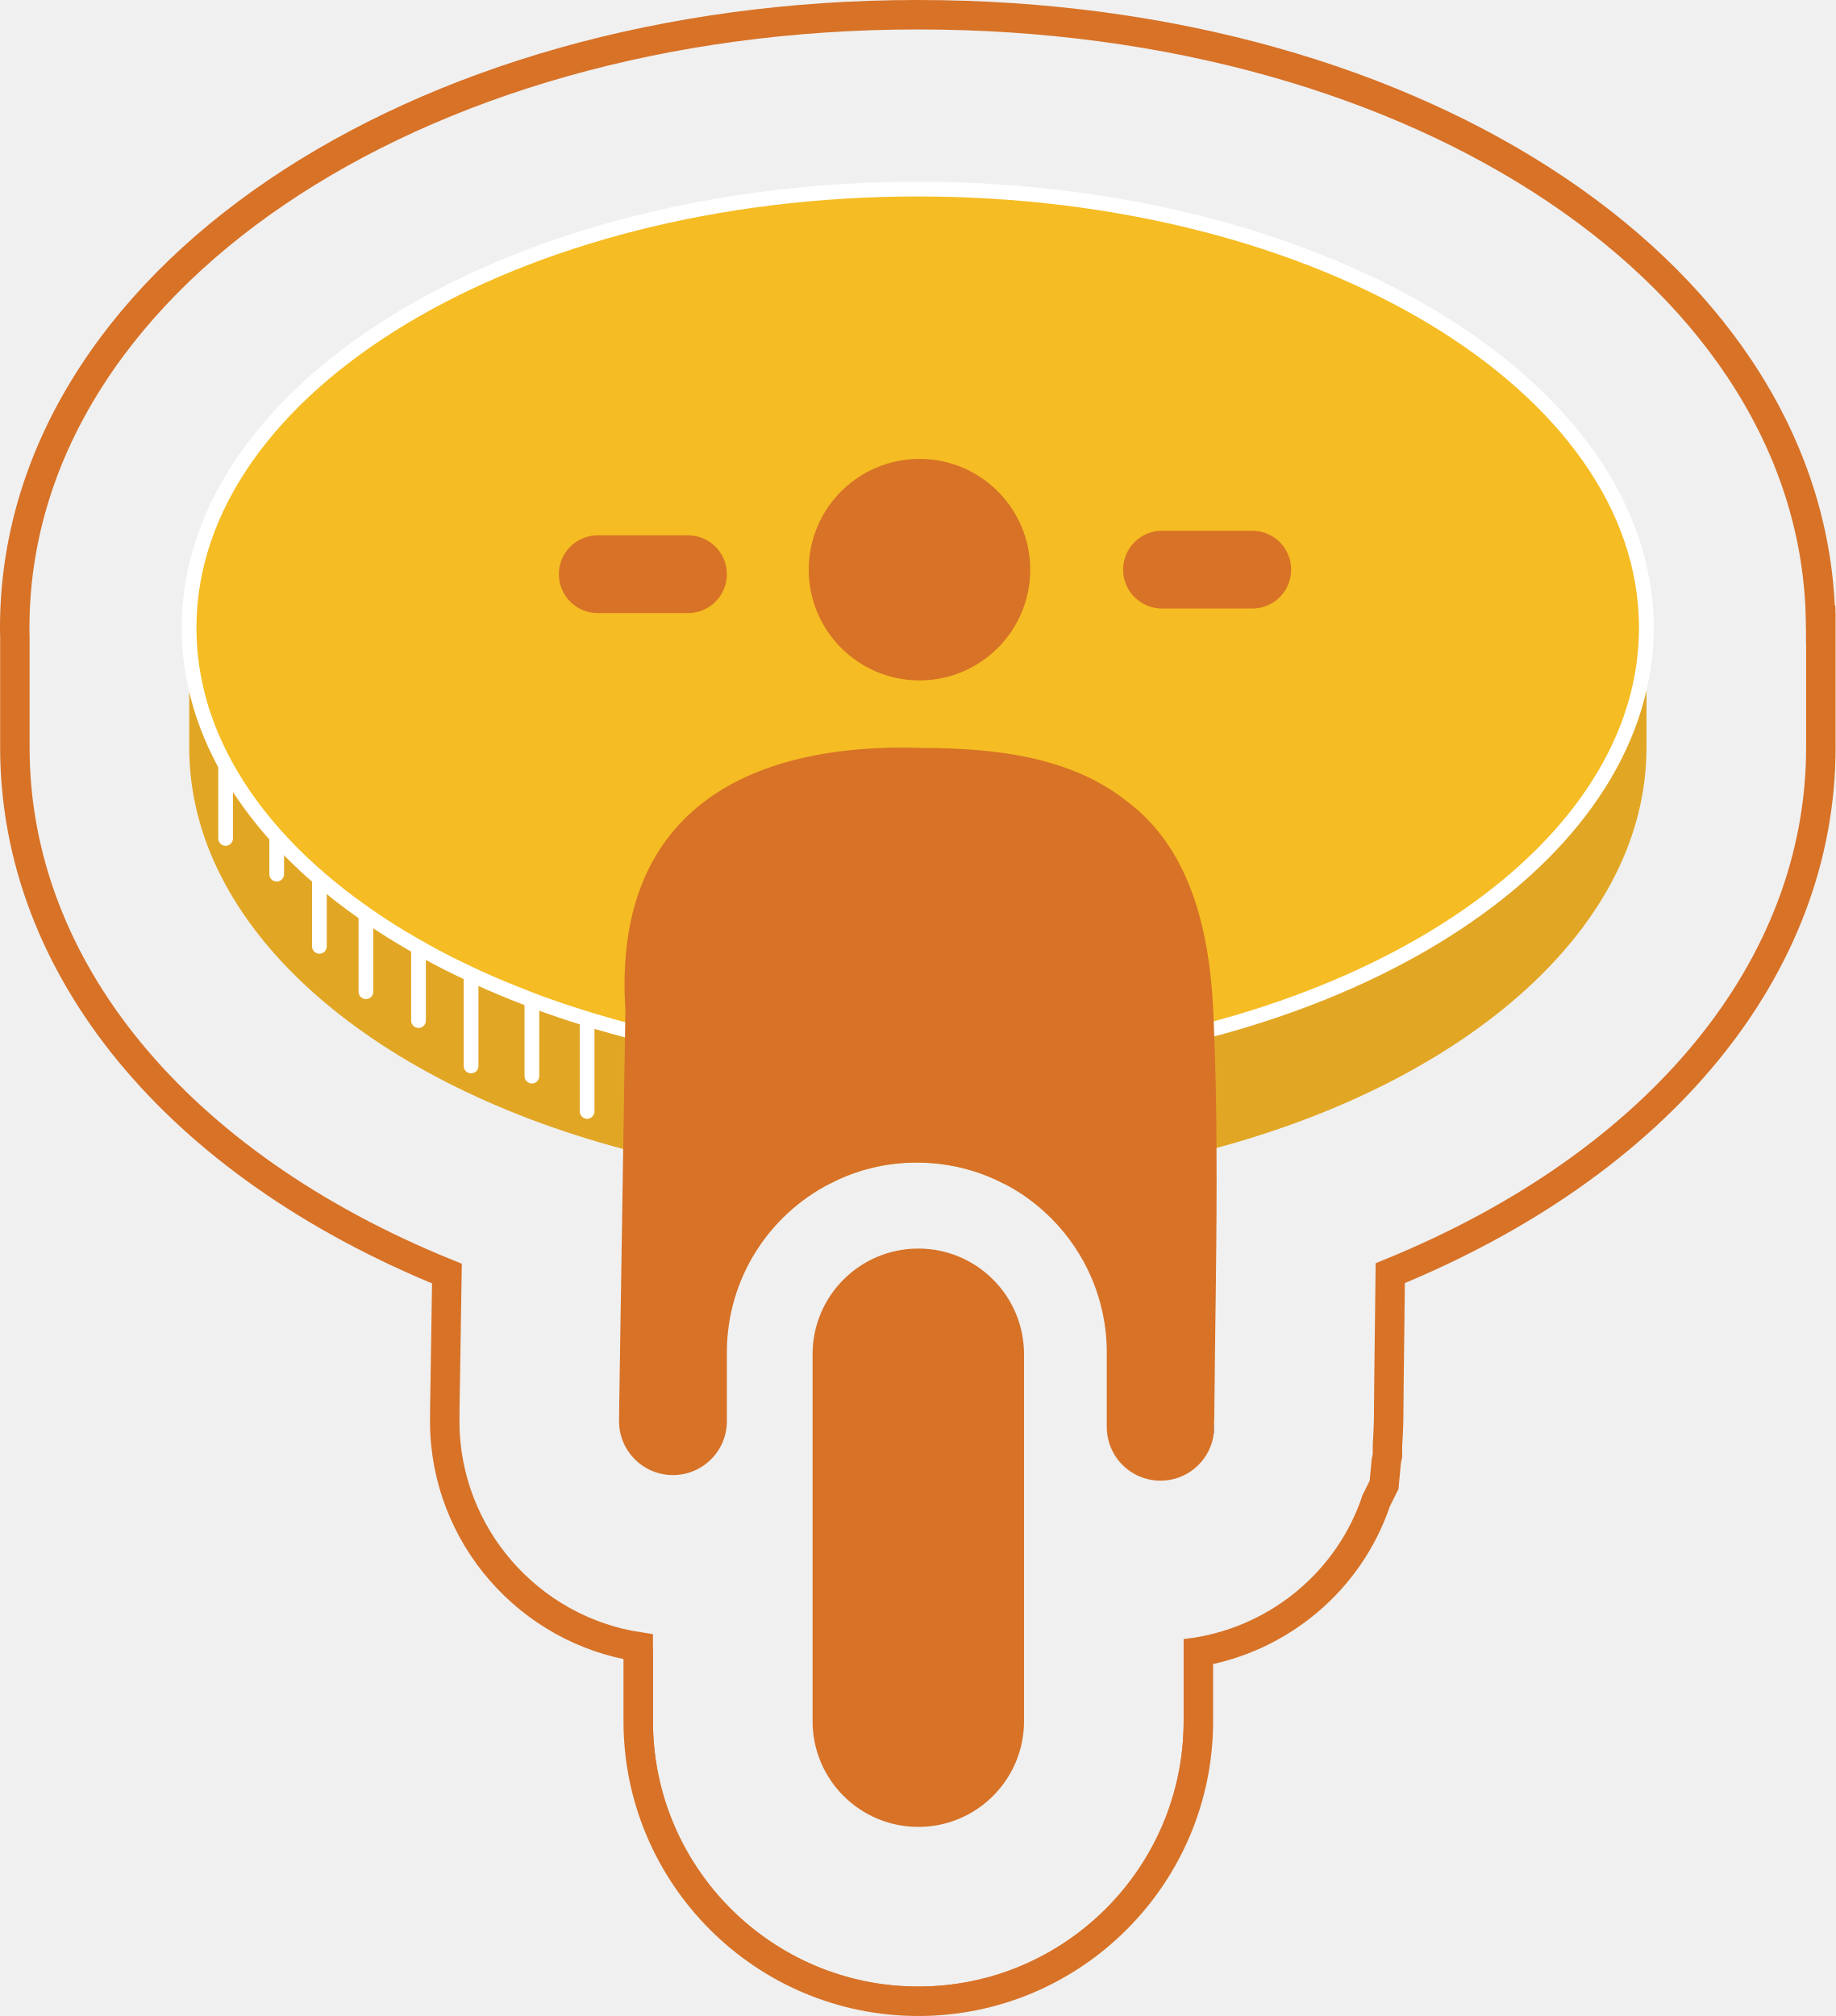
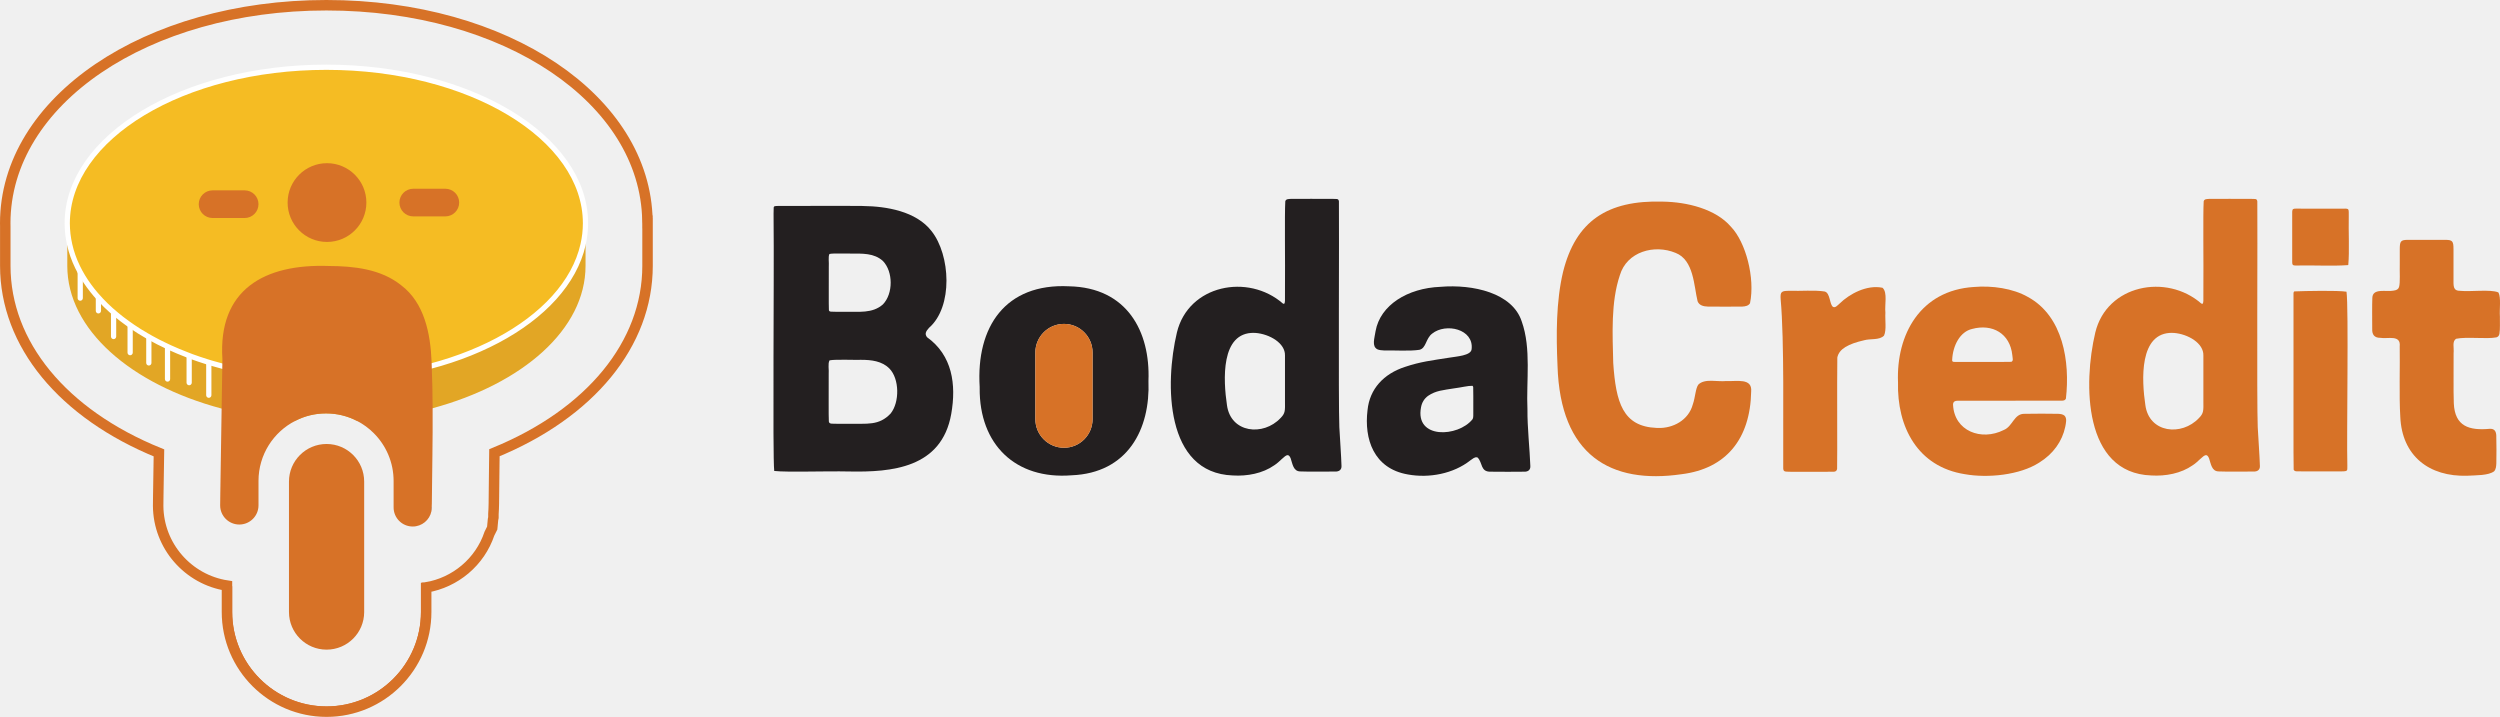
- <svg xmlns="http://www.w3.org/2000/svg" id="Layer_2" data-name="Layer 2" viewBox="0 0 124.65 136.89">
+ <svg xmlns="http://www.w3.org/2000/svg" id="Layer_2" data-name="Layer 2" viewBox="0 0 477.38 136.89">
  <defs>
    <style>
      .cls-1 {
        fill: #d87228;
      }

      .cls-2 {
+         fill: #231f20;
+       }
+ 
+       .cls-3 {
        fill: none;
        stroke: #d77227;
        stroke-width: 2px;
      }

-       .cls-2, .cls-3 {
+       .cls-3, .cls-4 {
        stroke-miterlimit: 10;
      }

-       .cls-4 {
+       .cls-5 {
        fill: #e2a625;
      }

-       .cls-5 {
+       .cls-6 {
        fill: #4154a5;
      }

-       .cls-6 {
+       .cls-7 {
        fill: #fff;
      }

-       .cls-3 {
+       .cls-4 {
        fill: #f5bc23;
        stroke: #fff;
      }

-       .cls-7 {
+       .cls-8 {
        fill: #d77227;
      }
    </style>
  </defs>
  <g id="Layer_1-2" data-name="Layer 1">
    <g>
-       <path class="cls-2" d="M123.65,42.63v8.13c0,14.89-10.92,28.21-29.24,35.69l-.05,4.2c-.02,1.86-.05,3.72-.06,5.57,0,.27-.01.62-.03,1-.01.3-.03.6-.05.91v.7l-.08.39-.15,1.61-.53,1.06c-1.82,5.43-6.52,9.34-12.08,10.28v4.7c0,10.49-8.53,19.02-19.02,19.02s-19.02-8.53-19.02-19.02v-5.05c-7.39-1.14-13.09-7.53-13.14-15.23,0-.64.01-1.2.02-1.79l.13-8.32C11.97,79.02,1.01,65.68,1.01,50.76v-7.53c-.01-.19-.01-.4-.01-.6C1,19.29,27.94,1,62.32,1s60.93,18.03,61.31,41.13h.01v.5Z" />
      <g>
-         <path class="cls-4" d="M111.81,42.63v8.13c0,12.11-11.98,22.53-29.2,27.19-4.5,1.22-9.37,2.05-14.47,2.41-1.76-.91-3.76-1.42-5.88-1.42s-4.1.5-5.85,1.41c-4.96-.36-9.69-1.16-14.09-2.33-17.36-4.63-29.47-15.09-29.47-27.26v-8.13c0,1.38.16,2.74.46,4.07,1.76,7.78,8.52,14.61,18.26,19.26.31.15.61.3.93.44,1.01.46,2.06.9,3.13,1.31.33.14.66.26,1,.39.91.33,1.85.65,2.81.95.31.1.62.2.94.29.68.21,1.37.4,2.07.59,6.08,1.61,12.81,2.5,19.88,2.5s13.97-.92,20.11-2.57c15.34-4.11,26.56-12.79,28.91-23.16.3-1.33.46-2.69.46-4.07Z" />
-         <path class="cls-3" d="M111.8,42.63c0,1.38-.16,2.74-.46,4.07-3.29,14.53-23.98,25.73-49.02,25.73-7.89,0-15.34-1.11-21.95-3.09-.32-.09-.63-.19-.94-.29-.96-.3-1.9-.62-2.81-.95-.34-.13-.67-.25-1-.39-1.07-.41-2.12-.85-3.13-1.31-.32-.14-.62-.29-.93-.44-.91-.42-1.79-.88-2.64-1.35-.34-.19-.67-.38-1-.57-.89-.51-1.75-1.05-2.57-1.61-.34-.23-.68-.46-1-.7-.76-.54-1.47-1.09-2.16-1.67-.34-.28-.67-.57-1-.86-.67-.6-1.3-1.21-1.9-1.85-.34-.36-.68-.73-1-1.11-.93-1.09-1.76-2.23-2.47-3.4-.37-.61-.7-1.22-1-1.84-.68-1.39-1.19-2.83-1.52-4.3-.3-1.33-.46-2.69-.46-4.07,0-16.45,22.16-29.79,49.48-29.79s49.48,13.34,49.48,29.79Z" />
-         <path class="cls-7" d="M82.46,96.12c0,.19-.01.38-.02.58-.01.28-.03.57-.05.86-.01.02-.01.04-.01.07-.34,1.66-1.81,2.91-3.57,2.91-2.02,0-3.65-1.63-3.65-3.65v-5.05c0-3.56-1.45-6.79-3.78-9.12-.95-.95-2.03-1.75-3.24-2.36-1.76-.91-3.76-1.42-5.88-1.42s-4.1.5-5.85,1.41c-4.18,2.12-7.05,6.47-7.05,11.49v4.67c0,2.01-1.64,3.65-3.66,3.65s-3.65-1.63-3.66-3.63v-.04c0-.74.02-1.54.03-2.39.07-4.25.16-10.43.25-16.08.05-2.97.09-5.79.13-8.09.01-.47.01-.92.02-1.35-.86-13.32,8.05-18.23,20.32-17.79,4.79.02,9.95.58,13.8,3.67,4.47,3.37,5.61,9.27,5.82,14.58.01.27.02.55.03.82.11,2.71.16,5.4.17,8.09.04,6.12-.1,12.18-.15,18.17Z" />
-         <circle class="cls-7" cx="62.44" cy="38.68" r="7.52" />
-         <path class="cls-6" d="M15.82,52.84v4.09c0,.27-.22.5-.5.5s-.5-.23-.5-.5v-5.93c.3.62.63,1.23,1,1.84Z" />
-         <path class="cls-6" d="M19.29,57.35v2.01c0,.27-.22.5-.5.5s-.5-.23-.5-.5v-3.12c.32.38.66.75,1,1.11Z" />
-         <path class="cls-6" d="M22.19,60.06v4.2c0,.27-.22.5-.5.5s-.5-.23-.5-.5v-5.06c.33.29.66.58,1,.86Z" />
-         <path class="cls-6" d="M25.35,62.43v4.91c0,.28-.23.5-.5.5s-.5-.22-.5-.5v-5.61c.32.24.66.47,1,.7Z" />
-         <path class="cls-6" d="M28.92,64.61v4.69c0,.28-.22.5-.5.5s-.5-.22-.5-.5v-5.26c.33.19.66.38,1,.57Z" />
-         <path class="cls-6" d="M32.49,66.4v5.98c0,.28-.22.5-.5.5s-.5-.22-.5-.5v-6.16c0-.1.03-.19.07-.26.31.15.61.3.93.44Z" />
-         <path class="cls-6" d="M36.62,68.1v4.97c0,.27-.22.5-.5.5s-.5-.23-.5-.5v-5.36c.33.14.66.26,1,.39Z" />
-         <path class="cls-6" d="M40.37,69.34v6.13c0,.27-.23.5-.5.5s-.5-.23-.5-.5v-6.17c0-.09.02-.18.06-.25.31.1.62.2.94.29Z" />
-         <rect class="cls-7" x="55.18" y="84.78" width="14.36" height="39.27" rx="7.18" ry="7.18" />
-         <path class="cls-5" d="M82.45,96.89c0,.23-.02.45-.06.67.02-.29.04-.58.05-.86.01.06.01.13.01.19Z" />
-         <rect class="cls-7" x="37.95" y="36.35" width="11.41" height="5.28" rx="2.64" ry="2.64" />
-         <rect class="cls-7" x="76.27" y="36.04" width="11.41" height="5.28" rx="2.64" ry="2.64" />
+         <path class="cls-3" d="M123.65,42.63v8.13c0,14.89-10.92,28.21-29.24,35.69l-.05,4.2c-.02,1.86-.05,3.72-.06,5.57,0,.27-.01.62-.03,1-.01.3-.03.6-.05.91v.7l-.08.39-.15,1.61-.53,1.06c-1.82,5.43-6.52,9.34-12.08,10.28v4.7c0,10.49-8.53,19.02-19.02,19.02s-19.02-8.53-19.02-19.02v-5.05c-7.39-1.14-13.09-7.53-13.14-15.23,0-.64.01-1.2.02-1.79l.13-8.32C11.97,79.02,1.01,65.68,1.01,50.76v-7.53c-.01-.19-.01-.4-.01-.6C1,19.29,27.94,1,62.32,1s60.93,18.03,61.31,41.13h.01v.5Z" />
+         <g>
+           <path class="cls-5" d="M111.81,42.63v8.13c0,12.11-11.98,22.53-29.2,27.19-4.5,1.22-9.37,2.05-14.47,2.41-1.76-.91-3.76-1.42-5.88-1.42s-4.1.5-5.85,1.41c-4.96-.36-9.69-1.16-14.09-2.33-17.36-4.63-29.47-15.09-29.47-27.26v-8.13c0,1.38.16,2.74.46,4.07,1.76,7.78,8.52,14.61,18.26,19.26.31.15.61.3.93.44,1.01.46,2.06.9,3.13,1.31.33.14.66.26,1,.39.91.33,1.85.65,2.81.95.31.1.62.2.94.29.68.21,1.37.4,2.07.59,6.08,1.61,12.81,2.5,19.88,2.5s13.97-.92,20.11-2.57c15.34-4.11,26.56-12.79,28.91-23.16.3-1.33.46-2.69.46-4.07Z" />
+           <path class="cls-4" d="M111.8,42.63c0,1.38-.16,2.74-.46,4.07-3.29,14.53-23.98,25.73-49.02,25.73-7.89,0-15.34-1.11-21.95-3.09-.32-.09-.63-.19-.94-.29-.96-.3-1.9-.62-2.81-.95-.34-.13-.67-.25-1-.39-1.07-.41-2.12-.85-3.13-1.31-.32-.14-.62-.29-.93-.44-.91-.42-1.79-.88-2.64-1.35-.34-.19-.67-.38-1-.57-.89-.51-1.75-1.05-2.57-1.61-.34-.23-.68-.46-1-.7-.76-.54-1.47-1.09-2.16-1.67-.34-.28-.67-.57-1-.86-.67-.6-1.3-1.21-1.9-1.85-.34-.36-.68-.73-1-1.11-.93-1.09-1.76-2.23-2.47-3.4-.37-.61-.7-1.22-1-1.84-.68-1.39-1.19-2.83-1.52-4.3-.3-1.33-.46-2.69-.46-4.07,0-16.45,22.16-29.79,49.48-29.79s49.48,13.34,49.48,29.79Z" />
+           <path class="cls-8" d="M82.46,96.12c0,.19-.01.38-.02.58-.01.28-.03.57-.05.86-.01.02-.01.04-.01.07-.34,1.66-1.81,2.91-3.57,2.91-2.02,0-3.65-1.63-3.65-3.65v-5.05c0-3.56-1.45-6.79-3.78-9.12-.95-.95-2.03-1.75-3.24-2.36-1.76-.91-3.76-1.42-5.88-1.42s-4.1.5-5.85,1.41c-4.18,2.12-7.05,6.47-7.05,11.49v4.67c0,2.01-1.64,3.65-3.66,3.65s-3.65-1.63-3.66-3.63v-.04c0-.74.02-1.54.03-2.39.07-4.25.16-10.43.25-16.08.05-2.97.09-5.79.13-8.09.01-.47.01-.92.02-1.35-.86-13.32,8.05-18.23,20.32-17.79,4.79.02,9.95.58,13.8,3.67,4.47,3.37,5.61,9.27,5.82,14.58.01.27.02.55.03.82.11,2.71.16,5.4.17,8.09.04,6.12-.1,12.18-.15,18.17Z" />
+           <circle class="cls-8" cx="62.44" cy="38.68" r="7.52" />
+           <path class="cls-7" d="M15.82,52.84v4.09c0,.27-.22.5-.5.5s-.5-.23-.5-.5v-5.93c.3.62.63,1.23,1,1.84Z" />
+           <path class="cls-7" d="M19.29,57.35v2.01c0,.27-.22.5-.5.5s-.5-.23-.5-.5v-3.12c.32.38.66.75,1,1.11Z" />
+           <path class="cls-7" d="M22.19,60.06v4.2c0,.27-.22.5-.5.5s-.5-.23-.5-.5v-5.06c.33.29.66.58,1,.86Z" />
+           <path class="cls-7" d="M25.35,62.43v4.91c0,.28-.23.5-.5.5s-.5-.22-.5-.5v-5.61c.32.24.66.47,1,.7Z" />
+           <path class="cls-7" d="M28.92,64.61v4.69c0,.28-.22.5-.5.5s-.5-.22-.5-.5v-5.26c.33.19.66.38,1,.57Z" />
+           <path class="cls-7" d="M32.49,66.4v5.98c0,.28-.22.5-.5.5s-.5-.22-.5-.5v-6.16c0-.1.03-.19.07-.26.31.15.61.3.93.44Z" />
+           <path class="cls-7" d="M36.62,68.1v4.97c0,.27-.22.5-.5.5s-.5-.23-.5-.5v-5.36c.33.14.66.26,1,.39Z" />
+           <path class="cls-7" d="M40.37,69.34v6.13c0,.27-.23.5-.5.5s-.5-.23-.5-.5v-6.17c0-.09.02-.18.06-.25.31.1.62.2.94.29Z" />
+           <rect class="cls-8" x="55.18" y="84.78" width="14.36" height="39.27" rx="7.18" ry="7.18" />
+           <path class="cls-6" d="M82.45,96.89c0,.23-.02.45-.06.67.02-.29.04-.58.05-.86.01.06.01.13.01.19Z" />
+           <rect class="cls-8" x="37.95" y="36.35" width="11.41" height="5.28" rx="2.64" ry="2.64" />
+           <rect class="cls-8" x="76.27" y="36.04" width="11.41" height="5.28" rx="2.64" ry="2.64" />
+         </g>
+         <path class="cls-1" d="M80.88,111.23v5.64c0,10.21-8.31,18.52-18.52,18.52s-18.52-8.31-18.52-18.52v-4.99c.16.03.33.05.5.06v4.93c0,9.94,8.08,18.02,18.02,18.02s18.02-8.08,18.02-18.02v-5.58c.17-.01.33-.03.5-.06Z" />
+         <path class="cls-1" d="M93.79,96.76v.13c0,.48-.02.96-.07,1.44v-.24c.02-.3.04-.6.05-.89,0-.15,0-.3.02-.44Z" />
+         <path class="cls-1" d="M82.45,96.89c0,.23-.02.45-.06.67.02-.29.04-.58.05-.86.01.06.01.13.01.19Z" />
      </g>
-       <path class="cls-1" d="M80.88,111.23v5.64c0,10.21-8.31,18.52-18.52,18.52s-18.52-8.31-18.52-18.52v-4.99c.16.03.33.05.5.06v4.93c0,9.94,8.08,18.02,18.02,18.02s18.02-8.08,18.02-18.02v-5.58c.17-.01.33-.03.5-.06Z" />
-       <path class="cls-1" d="M93.79,96.76v.13c0,.48-.02.96-.07,1.44v-.24c.02-.3.04-.6.05-.89,0-.15,0-.3.02-.44Z" />
-       <path class="cls-1" d="M82.45,96.89c0,.23-.02.45-.06.67.02-.29.04-.58.05-.86.01.06.01.13.01.19Z" />
+       <g>
+         <path class="cls-2" d="M164.84,39.34c4.38.05,10.1.98,13.04,4.79,3.61,4.56,4.15,14.43-.48,18.47-.59.65-.88,1.15-.38,1.79,4.81,3.45,5.62,8.99,4.62,14.66-1.83,10.36-11.41,11.14-19.51,10.98-4.5-.1-11.77.18-14.29-.1-.33-2.92,0-37.47-.12-47.74,0-1.11-.02-1.79.02-2.6.06-.25.27-.23.53-.26,2.38.01,12.82-.05,16.44,0h.13ZM158.37,48.52c-.25.57-.05,1.55-.11,2.44.01,2.86-.03,7.39.02,8.25.04.21.15.27.39.3.44.05,1.57.02,2.76.03,2.54-.06,5.16.37,7.17-1.42,1.97-2.04,1.97-6.23,0-8.28-1.71-1.55-3.93-1.41-6.13-1.42-.99.03-3.45-.08-4.04.07l-.05.03ZM158.39,68.83c-.34.64-.07,1.72-.15,2.72.02,3.08-.04,7.9.03,8.94.06.31.21.37.55.41.57.05,1.96.02,3.33.03,3.35-.08,5.68.42,7.92-1.97,1.74-2.16,1.69-6.64-.24-8.59-1.42-1.43-3.44-1.66-5.38-1.66-1.16.05-4.84-.12-5.99.09l-.06.03Z" />
+         <g>
+           <path class="cls-2" d="M219.3,72.73c.38-9.45-4.11-17.84-15.16-18.06-12.14-.61-17.78,7.71-17.07,19.21v.2c-.1,10.84,6.88,17.52,17.54,16.68,10.74-.42,15.06-8.79,14.69-18.03ZM208.63,80.03c0,3.02-2.44,5.47-5.46,5.47s-5.47-2.45-5.47-5.47v-12.71c0-3.02,2.45-5.47,5.47-5.47,1.51,0,2.88.61,3.86,1.6.99.99,1.6,2.36,1.6,3.87v12.71Z" />
+           <path class="cls-8" d="M208.63,67.32v12.71c0,3.02-2.44,5.47-5.46,5.47s-5.47-2.45-5.47-5.47v-12.71c0-3.02,2.45-5.47,5.47-5.47,1.51,0,2.88.61,3.86,1.6.99.99,1.6,2.36,1.6,3.87Z" />
+         </g>
+         <path class="cls-2" d="M245.03,57.98c.49.25.3-.93.34-2.71.05-5.31-.09-14.24.06-16.84.13-.45.61-.42,1.02-.45,1.54-.03,5.98,0,7.83-.01.92.07,1.29-.14,1.39.47.07,4.82-.12,38.54.08,43.14.08,1.68.38,5.82.41,7.34.07.79-.48,1.16-1.22,1.12-1.57,0-4.76.06-6.64-.02-1.36,0-1.5-1.5-1.84-2.48-.15-.39-.35-.64-.6-.63-.56.02-1.48,1.28-2.54,1.94-2.2,1.55-5.16,2.11-7.9,1.94-12.94-.45-13.01-17.51-10.69-27.29,2.19-9.12,13.6-11.34,20.23-5.55l.06.03ZM239.51,63.56c-6.48-.16-5.92,9.08-5.22,13.79.71,5.35,6.94,5.99,10.23,2.48.92-.92.87-1.4.85-3.25,0-2.77,0-6.03,0-8.71.06-2.34-2.93-4.09-5.65-4.3h-.2Z" />
+         <path class="cls-2" d="M282.06,87.34c-.47-.13-.91.32-1.31.58-3.19,2.52-7.81,3.43-11.91,2.68-6.57-1.14-8.37-6.81-7.71-12.26.4-4.09,3.1-6.96,7.15-8.28,2.99-1,5.09-1.23,8.45-1.76,1.38-.24,4.18-.38,4.28-1.63.44-3.85-4.93-5.05-7.53-2.97-1.26.94-1.13,2.82-2.46,3.1-1.81.28-4.71.08-6.73.12-.44-.02-.93-.06-1.28-.22-1.1-.58-.55-2.09-.34-3.48.89-4.95,6.08-8.2,12.38-8.45,6.21-.52,13.76,1.15,15.53,6.62,1.85,5.18.84,11.35,1.09,16.84-.04,3.22.45,7.76.55,10.72.07.79-.46,1.16-1.21,1.12-1.42.03-4.63.02-6.3,0-2.07.09-1.56-1.72-2.56-2.7l-.08-.04ZM281.22,79.98c.15-.29.1-.74.11-1.58-.01-1.55.02-3.9-.02-4.49-.02-.09-.06-.19-.15-.24-.82-.03-2.13.32-3.58.5-1.96.33-3.38.39-4.89,1.42-.74.54-1.18,1.29-1.34,2.17-1.2,6.16,7.09,5.72,9.82,2.31l.05-.09Z" />
+         <path class="cls-8" d="M316.51,81.72c2.97.12,5.93-1.51,6.73-4.48.49-1.37.51-3.06,1.06-3.8,1.25-1.23,3.65-.49,5.33-.68,1.93.11,5-.66,4.76,2-.17,9.08-4.8,14.74-13.28,15.79-13.53,1.97-23.19-3.57-23.7-20.72-.26-5.83-.28-12.26,1.05-17.87,2.41-9.72,8.43-13.78,19.07-13.46,4.64.07,10.09,1.41,12.99,4.79,2.85,2.95,4.64,9.8,3.65,14.61-.3.5-.89.61-1.46.64-1.65.03-4.77.02-6.61,0-.81-.02-1.64-.22-1.94-1.01-.71-2.87-.69-7.87-4.2-9.24-4.04-1.68-9.31-.26-10.65,4.28-1.73,5.14-1.39,11.26-1.26,16.74.51,7.52,1.81,12.13,8.26,12.4h.19Z" />
+         <path class="cls-8" d="M359.51,54.99c.94.88.35,3.22.51,4.71-.09,1.41.24,3.3-.26,4.38-.87.93-2.63.54-3.83.9-2.96.68-4.76,1.63-5.09,3.29-.07,4.15.02,19.26-.04,21.27-.14.82-1.04.45-1.88.55-1.14,0-2.83,0-4.35,0-.98,0-1.89,0-2.54,0-1.19-.05-1.47.07-1.52-.66-.05-8.59.23-24.3-.49-32.3-.1-1.47.15-1.6,1.77-1.6,2.04.07,4.71-.17,6.62.13,1.11.25.93,2.56,1.63,2.95.44.21.86-.33,1.21-.62,1.94-1.91,5.25-3.64,8.17-3.05l.1.05Z" />
+         <path class="cls-8" d="M372.94,77.29c.23,5.03,5.39,6.97,9.66,4.83,1.77-.7,1.95-3.16,4.01-3.1,1.63-.04,4.82-.04,6.44,0,.44.03.87.09,1.17.35.53.52.26,1.46.14,2.15-.59,2.76-2.28,5.15-4.96,6.81-3.73,2.41-9.86,2.99-14.19,2.22-9.07-1.41-12.99-9.05-12.78-17.55-.37-9.11,4.26-17.56,14.48-18.2,3.45-.3,7.46.26,10.33,1.91,6.72,3.66,8.06,12.37,7.25,19.41-.15.34-.45.38-.79.39-3.14.02-16.54,0-19.92.01-.46.01-.79.15-.84.66v.11ZM372.77,68.84c.05.32.29.26.76.27,2.92-.02,9.16.03,10.54-.02.44-.2.23-.67.19-1.24-.43-4.21-3.84-6.07-7.67-5.04-2.29.51-3.7,3.14-3.82,5.93v.12Z" />
+         <path class="cls-8" d="M420.4,57.98c.49.25.3-.93.34-2.71.05-5.31-.09-14.24.06-16.84.13-.45.61-.42,1.02-.45,1.54-.03,5.98,0,7.83-.01.92.07,1.29-.14,1.39.47.07,4.82-.12,38.54.08,43.14.08,1.68.38,5.82.41,7.34.07.79-.48,1.16-1.22,1.12-1.57,0-4.76.06-6.64-.02-1.36,0-1.5-1.5-1.84-2.48-.15-.39-.35-.64-.6-.63-.56.02-1.48,1.28-2.54,1.94-2.2,1.55-5.16,2.11-7.9,1.94-12.94-.45-13.01-17.51-10.69-27.29,2.19-9.12,13.6-11.34,20.23-5.55l.06.03ZM414.88,63.56c-6.48-.16-5.92,9.08-5.22,13.79.71,5.35,6.94,5.99,10.23,2.48.92-.92.87-1.4.85-3.25,0-2.77,0-6.03,0-8.71.06-2.34-2.93-4.09-5.65-4.3h-.2Z" />
+         <path class="cls-8" d="M448.37,50.62c-2.7.22-6.77.01-9.69.08-1.13.02-.96-.05-.98-1.47,0-2.44,0-5.34,0-7.72-.02-2.04-.14-1.62,1.93-1.67,2.49,0,5.36,0,7.89,0,1.13-.02.96.05.98,1.47-.07,2.82.15,6.66-.09,9.27l-.04.04ZM438.21,55.64c2.07-.08,8.1-.21,9.86.06.43,2.91.01,27.59.16,33.14-.04.98.22,1.16-1.04,1.17-1.5.01-5.77,0-7.72,0-.82-.07-1.22.15-1.49-.32-.07-1.71-.01-17.12-.03-26.6,0-3.57,0-6.29,0-7.11.01-.16.04-.27.19-.34l.05-.02Z" />
+         <path class="cls-8" d="M477.1,55.88c.5,1.01.16,3.14.26,4.57-.02,1.18.07,2.31-.09,3.3-.08.36-.24.56-.58.67-1.87.37-5.63-.16-7.7.27-.79.53-.36,1.63-.47,2.77.03,3.33-.06,6.81.04,9.57.2,4.39,2.93,5.22,6.9,4.85.89-.03,1.18.52,1.21,1.29.05,1.35.04,3.94.01,5.32-.03.54-.06,1.12-.43,1.51-1.11.82-3.39.74-5.08.84-7.36.25-12.52-3.82-12.83-11.26-.24-3.83-.04-9.96-.11-13.43.25-2.3-2.29-1.39-3.7-1.64-1.15.01-1.6-.64-1.55-1.7,0-1.59-.04-4.51.02-5.88.01-2.01,2.75-1.15,4.02-1.43.59-.07.94-.26,1.08-.68.26-.88.09-3.02.14-4.28,0-.98,0-1.97,0-2.92,0-1.54.16-1.82,1.55-1.82,2.3-.01,4.9,0,7.16,0,1.39,0,1.55.28,1.55,1.82,0,1.77,0,3.72,0,5.48,0,1.56-.13,2.45,1.35,2.44,1.85.19,5.75-.32,7.17.28l.06.06Z" />
+       </g>
    </g>
  </g>
</svg>
